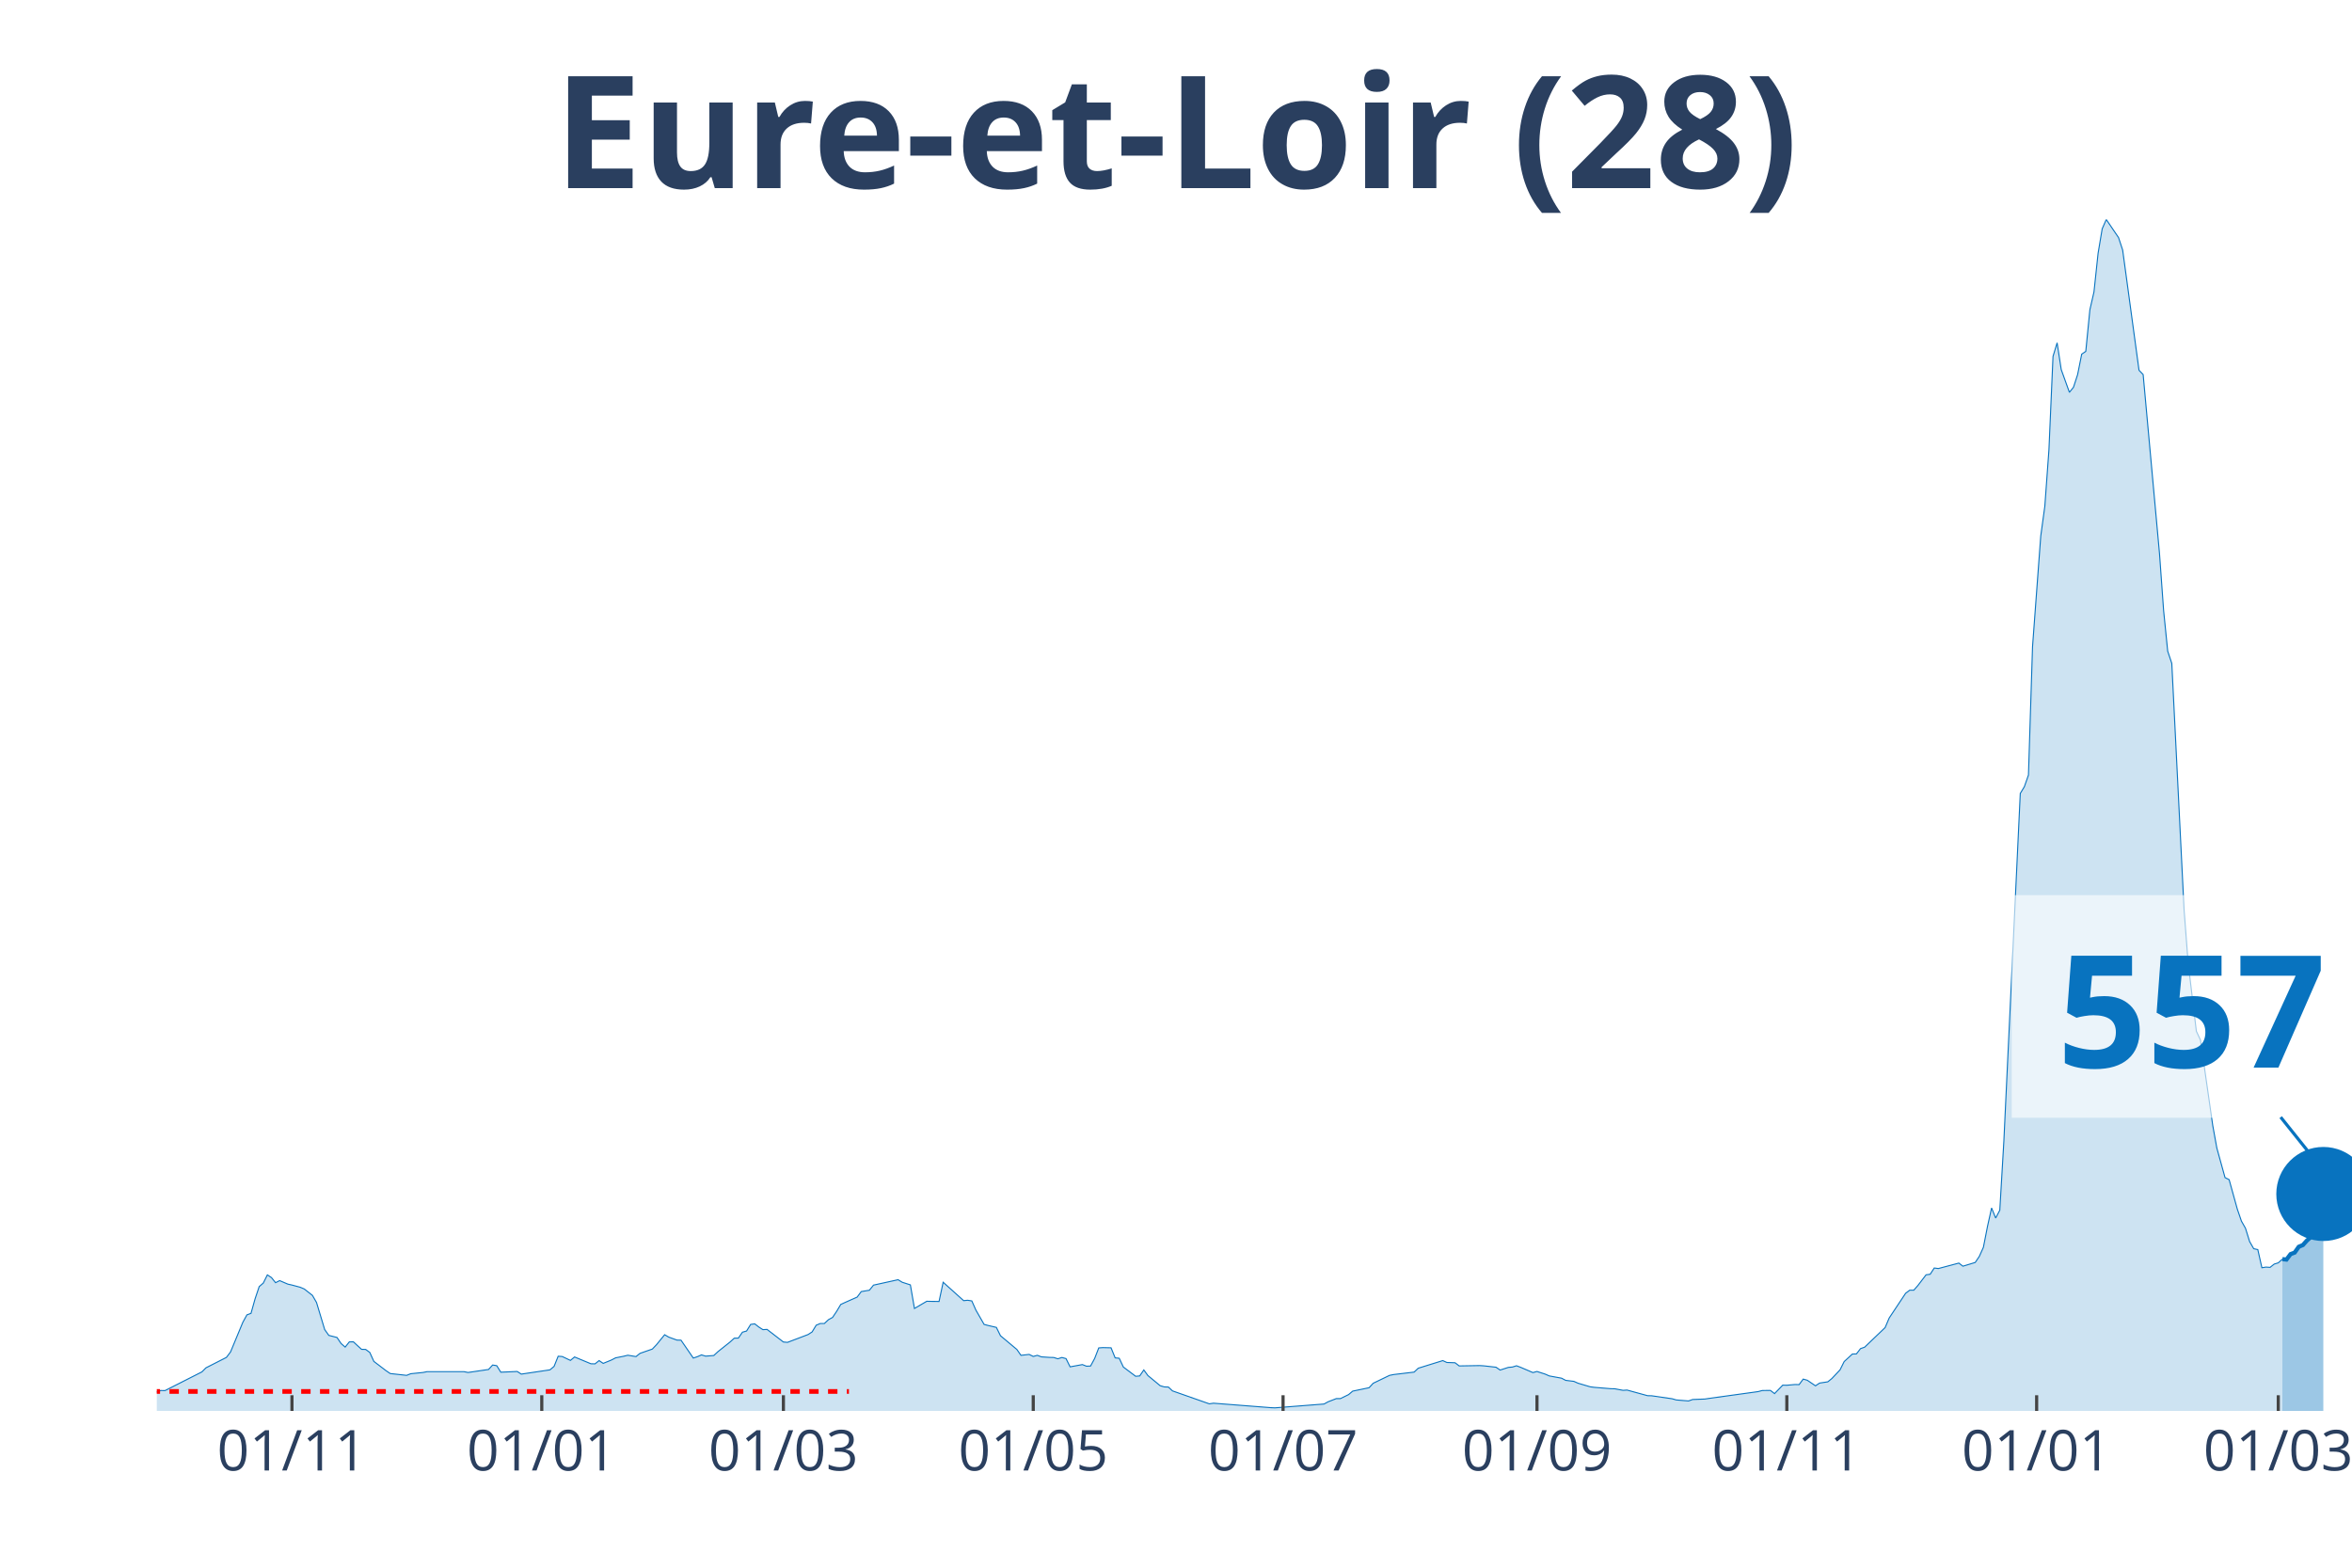
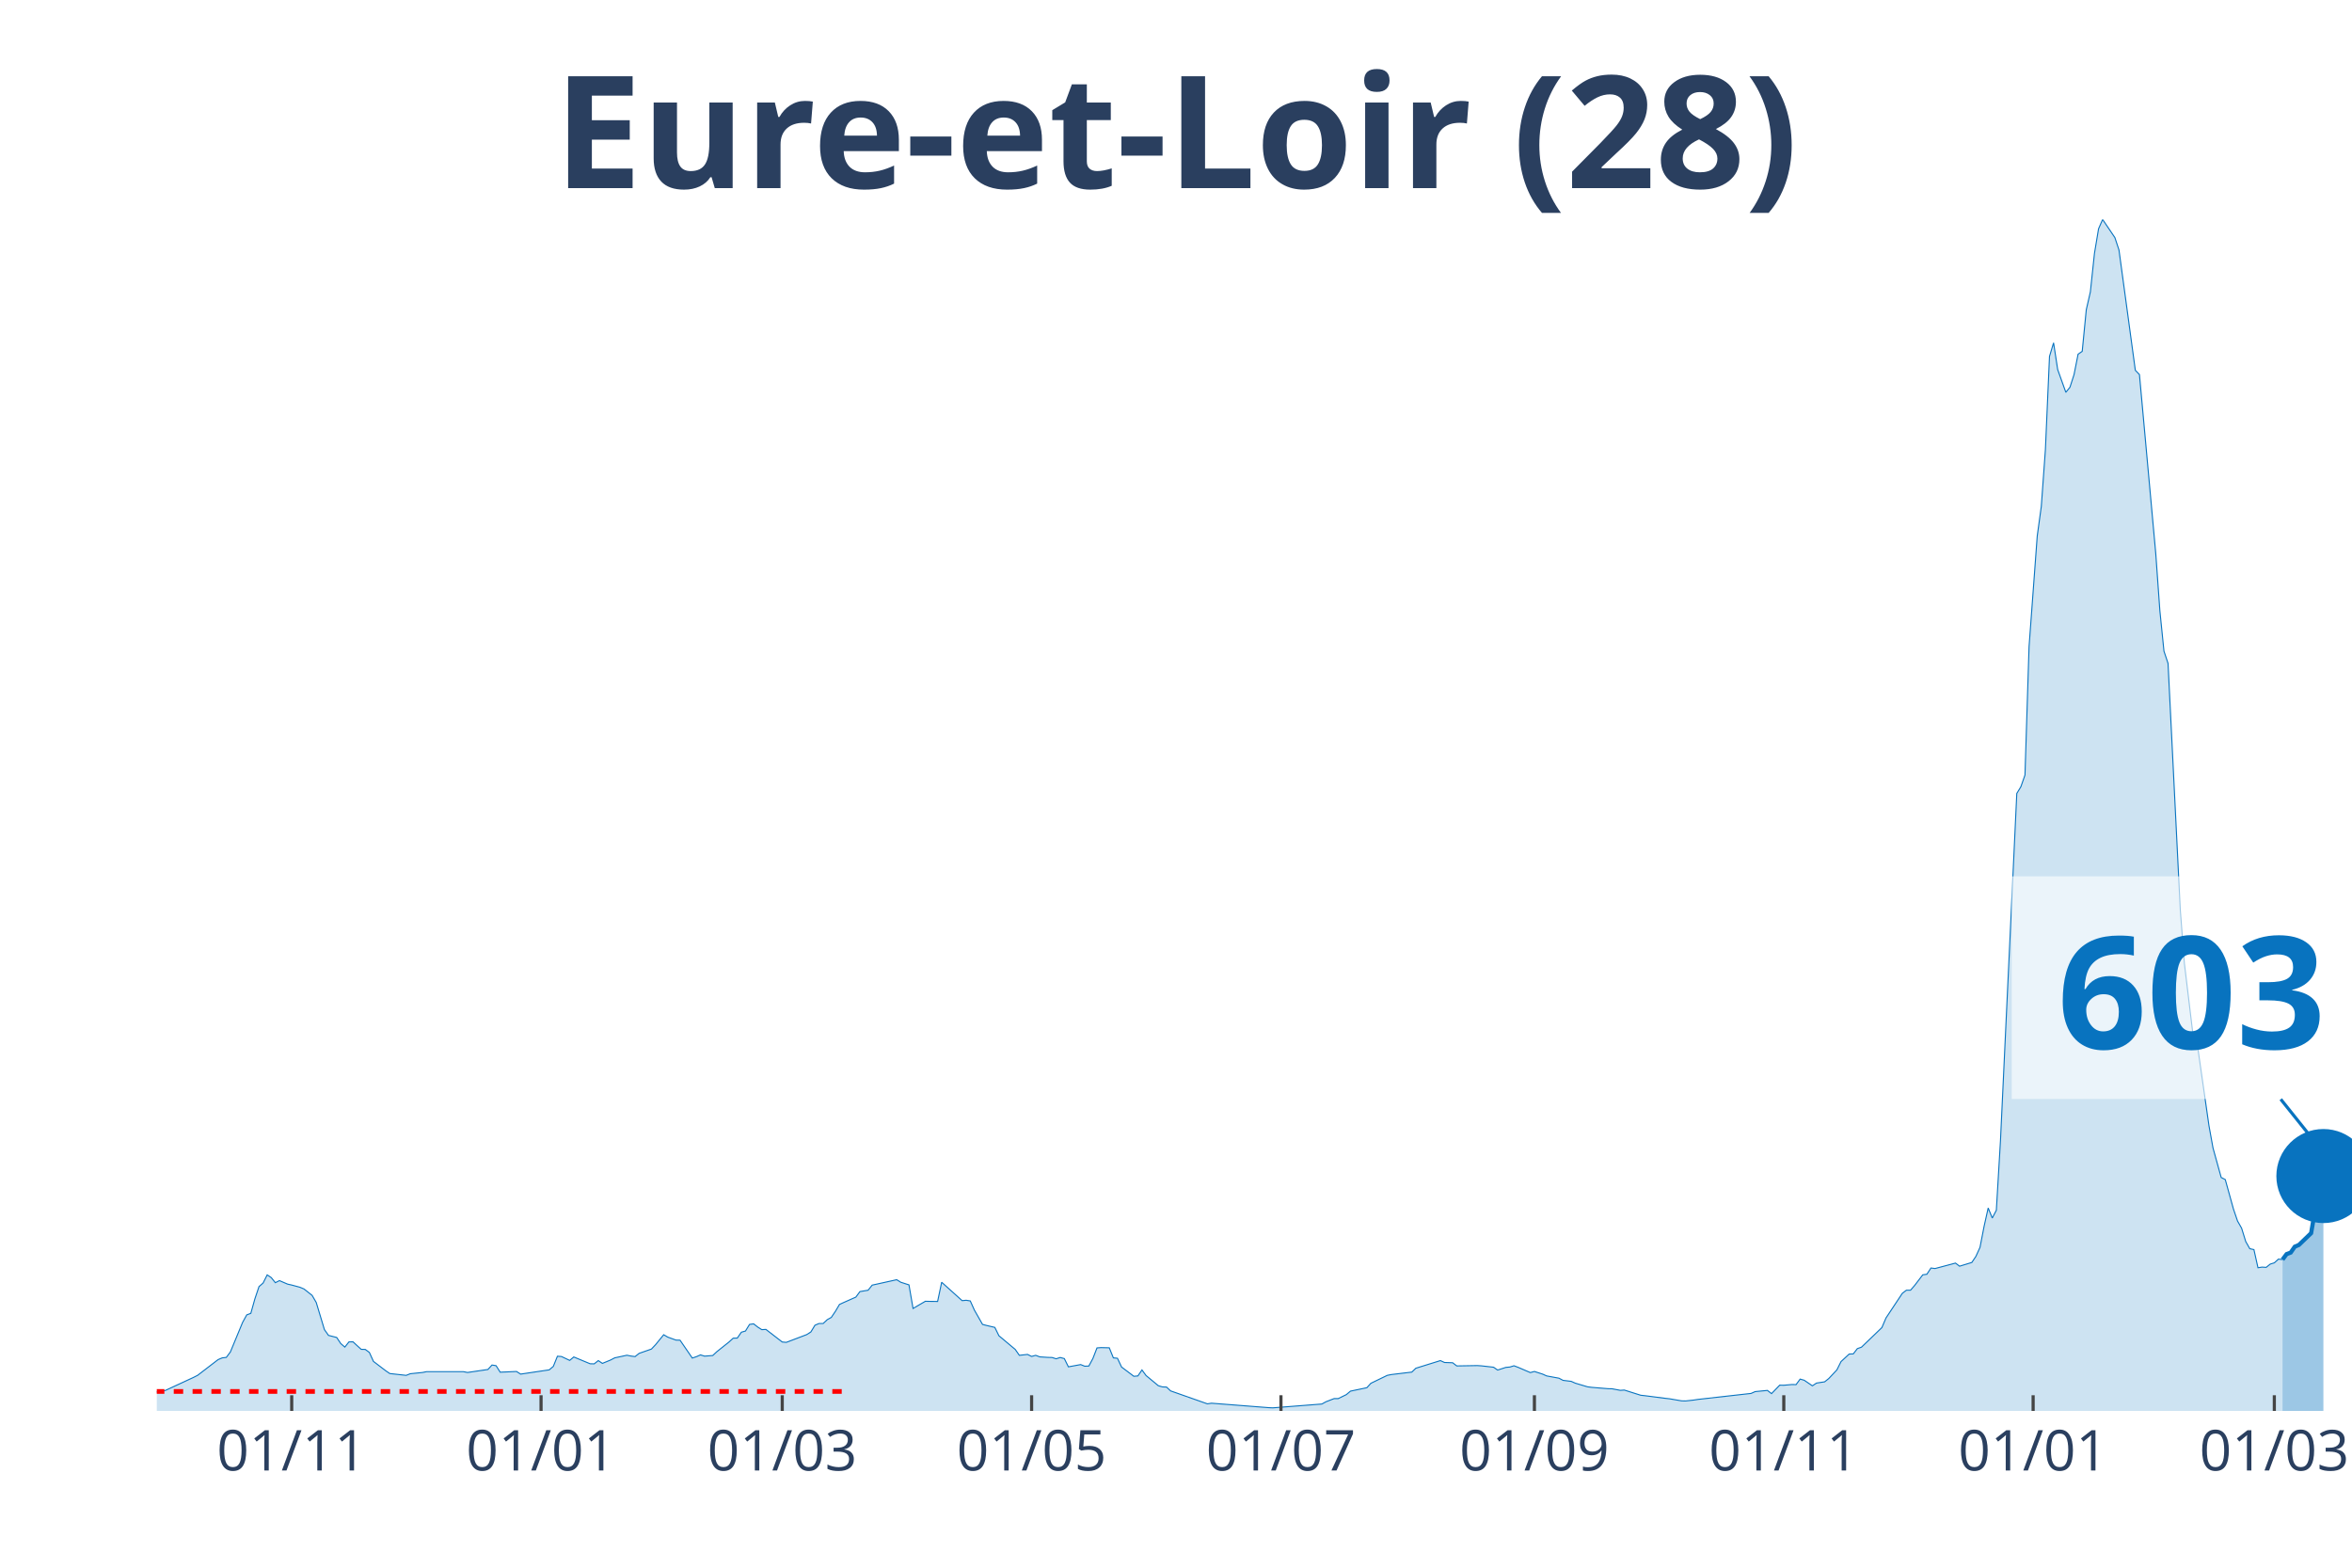
<svg xmlns="http://www.w3.org/2000/svg" class="main-svg" width="1125" height="750" style="" viewBox="0 0 750 500">
  <rect x="0" y="0" width="750" height="500" style="fill: rgb(0, 0, 0); fill-opacity: 0;" />
-   <defs id="defs-2a4ac5">
+   <defs id="defs-73417b">
    <g class="clips">
-       <clipPath id="clip2a4ac5xyplot" class="plotclip">
+       <clipPath id="clip73417bxyplot" class="plotclip">
        <rect width="700" height="380" />
      </clipPath>
-       <clipPath class="axesclip" id="clip2a4ac5x">
+       <clipPath class="axesclip" id="clip73417bx">
        <rect x="50" y="0" width="700" height="500" />
      </clipPath>
-       <clipPath class="axesclip" id="clip2a4ac5y">
+       <clipPath class="axesclip" id="clip73417by">
        <rect x="0" y="70" width="750" height="380" />
      </clipPath>
-       <clipPath class="axesclip" id="clip2a4ac5xy">
+       <clipPath class="axesclip" id="clip73417bxy">
        <rect x="50" y="70" width="700" height="380" />
      </clipPath>
    </g>
    <g class="gradients" />
  </defs>
  <g class="bglayer">
    <rect class="bg" x="50" y="70" width="700" height="380" style="fill: rgb(0, 0, 0); fill-opacity: 0; stroke-width: 0;" />
  </g>
  <g class="layer-below">
    <g class="imagelayer" />
    <g class="shapelayer" />
  </g>
  <g class="cartesianlayer">
    <g class="subplot xy">
      <g class="layer-subplot">
        <g class="shapelayer" />
        <g class="imagelayer" />
      </g>
      <g class="gridlayer">
        <g class="x">
-           <path class="xgrid crisp" transform="translate(93.1,0)" d="M0,70v380" style="stroke: rgb(255, 255, 255); stroke-opacity: 1; stroke-width: 1px;" />
-           <path class="xgrid crisp" transform="translate(172.76,0)" d="M0,70v380" style="stroke: rgb(255, 255, 255); stroke-opacity: 1; stroke-width: 1px;" />
-           <path class="xgrid crisp" transform="translate(249.81,0)" d="M0,70v380" style="stroke: rgb(255, 255, 255); stroke-opacity: 1; stroke-width: 1px;" />
-           <path class="xgrid crisp" transform="translate(329.48,0)" d="M0,70v380" style="stroke: rgb(255, 255, 255); stroke-opacity: 1; stroke-width: 1px;" />
-           <path class="xgrid crisp" transform="translate(409.14,0)" d="M0,70v380" style="stroke: rgb(255, 255, 255); stroke-opacity: 1; stroke-width: 1px;" />
-           <path class="xgrid crisp" transform="translate(490.11,0)" d="M0,70v380" style="stroke: rgb(255, 255, 255); stroke-opacity: 1; stroke-width: 1px;" />
-           <path class="xgrid crisp" transform="translate(569.78,0)" d="M0,70v380" style="stroke: rgb(255, 255, 255); stroke-opacity: 1; stroke-width: 1px;" />
-           <path class="xgrid crisp" transform="translate(649.44,0)" d="M0,70v380" style="stroke: rgb(255, 255, 255); stroke-opacity: 1; stroke-width: 1px;" />
-           <path class="xgrid crisp" transform="translate(726.49,0)" d="M0,70v380" style="stroke: rgb(255, 255, 255); stroke-opacity: 1; stroke-width: 1px;" />
+           <path class="xgrid crisp" transform="translate(93.02,0)" d="M0,70v380" style="stroke: rgb(255, 255, 255); stroke-opacity: 1; stroke-width: 1px;" />
+           <path class="xgrid crisp" transform="translate(172.53,0)" d="M0,70v380" style="stroke: rgb(255, 255, 255); stroke-opacity: 1; stroke-width: 1px;" />
+           <path class="xgrid crisp" transform="translate(249.44,0)" d="M0,70v380" style="stroke: rgb(255, 255, 255); stroke-opacity: 1; stroke-width: 1px;" />
+           <path class="xgrid crisp" transform="translate(328.96,0)" d="M0,70v380" style="stroke: rgb(255, 255, 255); stroke-opacity: 1; stroke-width: 1px;" />
+           <path class="xgrid crisp" transform="translate(408.47,0)" d="M0,70v380" style="stroke: rgb(255, 255, 255); stroke-opacity: 1; stroke-width: 1px;" />
+           <path class="xgrid crisp" transform="translate(489.29,0)" d="M0,70v380" style="stroke: rgb(255, 255, 255); stroke-opacity: 1; stroke-width: 1px;" />
+           <path class="xgrid crisp" transform="translate(568.81,0)" d="M0,70v380" style="stroke: rgb(255, 255, 255); stroke-opacity: 1; stroke-width: 1px;" />
+           <path class="xgrid crisp" transform="translate(648.32,0)" d="M0,70v380" style="stroke: rgb(255, 255, 255); stroke-opacity: 1; stroke-width: 1px;" />
+           <path class="xgrid crisp" transform="translate(725.23,0)" d="M0,70v380" style="stroke: rgb(255, 255, 255); stroke-opacity: 1; stroke-width: 1px;" />
        </g>
        <g class="y" />
      </g>
      <g class="zerolinelayer" />
      <path class="xlines-below" />
      <path class="ylines-below" />
      <g class="overlines-below" />
      <g class="xaxislayer-below" />
      <g class="yaxislayer-below" />
      <g class="overaxes-below" />
-       <g class="plot" transform="translate(50, 70)" clip-path="url('#clip2a4ac5xyplot')">
+       <g class="plot" transform="translate(50, 70)" clip-path="url('#clip73417bxyplot')">
        <g class="scatterlayer mlayer">
-           <g class="trace scatter trace362836" style="stroke-miterlimit: 2;">
+           <g class="trace scatter tracea29f9c" style="stroke-miterlimit: 2;">
            <g class="fills">
              <g>
-                 <path class="js-fill" d="M677.8,380L-177.61,380L-177.61,379.1L-137.13,379.74L-135.82,379.8L-87.5,379.28L-86.19,379.16L-77.05,379.05L-75.75,378.81L-69.22,378.5L-67.91,378.55L-49.63,377.14L-48.32,376.99L-41.79,376.73L-40.49,376.47L-32.65,374.68L-31.34,373.35L-23.51,373.41L-22.2,374.5L-19.59,373.81L-18.28,373.84L-9.14,373.43L-7.84,373.64L-2.61,373.9L-1.31,374.39L1.31,373.49L2.61,373.52L14.37,367.56L15.67,366.26L22.2,362.93L23.51,361.2L27.43,351.74L28.73,349.37L30.04,348.88L31.34,344.25L32.65,340.35L33.96,339.22L35.26,336.61L36.57,337.48L37.87,339.1L39.18,338.44L41.79,339.56L43.1,339.85L45.71,340.55L47.01,341.1L49.63,343.15L50.93,345.41L53.54,354.06L54.85,355.91L57.46,356.57L58.77,358.51L60.07,359.64L61.38,357.99L62.69,357.96L63.99,359.17L65.3,360.36L66.6,360.39L67.91,361.34L69.22,364.21L73.13,367.19L74.44,368.08L79.66,368.66L80.97,368.14L84.89,367.74L86.19,367.48L97.95,367.48L99.25,367.74L105.78,366.78L107.09,365.36L108.4,365.57L109.7,367.65L114.93,367.42L116.23,368.26L125.37,366.9L126.68,365.8L127.99,362.56L129.29,362.65L131.9,363.89L133.21,362.79L138.43,364.96L139.74,364.99L141.04,363.95L142.35,364.84L144.96,363.77L146.27,363.08L148.88,362.56L150.19,362.24L152.8,362.67L154.1,361.63L158.02,360.27L159.33,358.89L161.94,355.7L163.25,356.46L165.86,357.41L167.16,357.44L171.08,363.14L172.39,362.7L173.69,362.13L175,362.53L177.61,362.33L178.92,361.11L182.84,357.99L184.14,356.8L185.45,356.77L186.75,354.89L188.06,354.52L189.37,352.41L190.67,352.23L191.98,353.25L193.28,354.08L194.59,354L199.81,358.02L201.12,358.13L207.65,355.65L208.96,354.81L210.26,352.67L211.57,352.12L212.87,352.12L214.18,350.9L215.49,350.18L216.79,348.24L218.1,346.04L219.4,345.44L223.32,343.7L224.63,341.94L227.24,341.5L228.54,339.88L236.38,338.15L237.69,338.96L240.3,339.8L241.6,347.32L245.52,345.03L246.83,345.06L249.44,345.09L250.75,338.96L257.28,344.83L258.58,344.71L259.89,344.92L261.19,347.84L263.81,352.41L265.11,352.75L267.72,353.36L269.03,356.02L274.25,360.39L275.56,362.27L278.17,361.98L279.48,362.62L280.78,362.27L282.09,362.76L284.7,362.93L286.01,362.96L287.31,363.37L288.62,362.96L289.93,363.31L291.23,365.94L295.15,365.22L296.46,365.74L297.76,365.68L299.07,363.25L300.37,359.9L301.68,359.81L304.29,359.87L305.6,363.08L306.9,363.2L308.21,366L312.13,368.95L313.43,368.84L314.74,366.93L316.04,368.72L319.96,371.96L321.27,372.34L322.57,372.39L323.88,373.61L335.63,377.74L336.94,377.54L355.22,378.96L356.53,379.02L372.2,377.8L373.51,377.08L376.12,376.07L377.43,376.07L380.04,374.79L381.34,373.69L386.57,372.6L387.87,371.18L393.1,368.66L394.4,368.4L400.93,367.62L402.24,366.38L410.07,363.95L411.38,364.55L413.99,364.64L415.3,365.65L421.83,365.54L423.13,365.62L427.05,366.06L428.36,366.96L430.97,366.12L432.28,366L433.58,365.6L434.89,366.09L438.81,367.77L440.11,367.42L442.72,368.26L444.03,368.84L447.95,369.56L449.25,370.25L451.87,370.57L453.17,371.15L457.09,372.31L458.4,372.48L463.62,372.91L464.93,372.94L467.54,373.43L468.84,373.35L475.37,375.14L476.68,375.17L483.21,376.12L484.51,376.5L488.43,376.82L489.74,376.36L493.66,376.21L494.96,376.01L510.63,373.84L511.94,373.49L514.55,373.46L515.86,374.48L518.47,371.79L519.78,371.81L522.39,371.58L523.69,371.61L525,369.85L526.31,370.22L528.92,371.99L530.22,371.12L532.84,370.72L534.14,369.67L536.75,366.9L538.06,364.27L540.67,361.86L541.98,361.81L543.28,360.13L544.59,359.67L551.12,353.42L552.43,350.35L557.65,342.49L558.96,341.5L560.26,341.5L561.57,340L564.18,336.59L565.49,336.41L566.79,334.42L568.1,334.59L574.63,332.85L575.93,333.84L579.85,332.65L581.16,330.71L582.46,327.82L583.77,321.14L585.07,315.27L586.38,318.48L587.69,315.99L588.99,293.92L594.22,183.06L595.52,180.92L596.83,177.19L598.13,136.26L600.75,100.97L602.05,91.46L603.36,73.44L604.66,43.67L605.97,39.34L607.28,47.87L609.89,55.13L611.19,53.51L612.5,49.49L613.81,42.95L615.11,42.06L616.42,28.78L617.72,23.11L619.03,10.79L620.34,2.98L621.64,0L625.56,5.78L626.87,9.75L632.09,48.1L633.4,49.46L638.62,106.61L639.93,124.75L641.23,137.68L642.54,141.58L646.46,220.23L647.76,237.23L650.37,258.9L651.68,261.7L655.6,288.98L656.9,296.15L659.51,305.58L660.82,306.24L663.43,315.64L664.74,319.46L666.04,321.75L667.35,325.97L668.66,328.26L669.96,328.54L671.27,334.33L672.57,334.13L673.88,334.21L675.19,333.17L676.49,332.77L677.8,331.58" style="fill: rgb(8, 115, 191); fill-opacity: 0.2; stroke-width: 0;" />
+                 <path class="js-fill" d="M677.84,380L-177.28,380L-177.28,379.1L-136.87,379.74L-135.57,379.8L-87.34,379.28L-86.03,379.16L-76.91,379.05L-75.61,378.81L-69.09,378.5L-67.78,378.55L-50.84,377.19L-49.53,377.14L-32.59,374.68L-31.28,373.35L-23.46,373.41L-22.16,374.5L-19.55,373.81L-18.25,373.84L-9.12,373.43L-7.82,373.64L-2.61,373.9L-1.3,374.39L1.3,373.49L2.61,373.52L11.73,369.3L13.04,368.63L19.55,363.63L20.86,363.08L22.16,362.93L23.46,361.2L27.37,351.74L28.68,349.37L29.98,348.88L31.28,344.25L32.59,340.35L33.89,339.22L35.2,336.61L36.5,337.48L37.8,339.1L39.11,338.44L41.71,339.56L43.02,339.85L45.62,340.55L46.93,341.1L49.53,343.15L50.84,345.41L53.45,354.06L54.75,355.91L57.36,356.57L58.66,358.51L59.96,359.64L61.27,357.99L62.57,357.96L63.87,359.17L65.18,360.36L66.48,360.39L67.78,361.34L69.09,364.21L73,367.19L74.3,368.08L79.52,368.66L80.82,368.14L84.73,367.74L86.03,367.48L97.77,367.48L99.07,367.74L105.59,366.78L106.89,365.36L108.19,365.57L109.5,367.65L114.71,367.42L116.01,368.26L125.14,366.9L126.44,365.8L127.75,362.56L129.05,362.65L131.66,363.89L132.96,362.79L138.18,364.96L139.48,364.99L140.78,363.95L142.09,364.84L144.69,363.77L146,363.08L149.91,362.24L151.21,362.5L152.51,362.67L153.82,361.63L157.73,360.27L159.03,358.89L161.64,355.7L162.94,356.46L165.55,357.41L166.85,357.44L170.76,363.14L172.07,362.7L173.37,362.13L174.67,362.53L177.28,362.33L178.58,361.11L182.5,357.99L183.8,356.8L185.1,356.77L186.41,354.89L187.71,354.52L189.01,352.41L190.32,352.23L191.62,353.25L192.92,354.08L194.23,354L199.44,358.02L200.74,358.13L207.26,355.65L208.57,354.81L209.87,352.67L211.17,352.12L212.48,352.12L213.78,350.9L215.08,350.18L216.39,348.24L217.69,346.04L218.99,345.44L222.91,343.7L224.21,341.94L226.82,341.5L228.12,339.88L235.94,338.15L237.24,338.96L239.85,339.8L241.15,347.32L245.07,345.03L246.37,345.06L248.98,345.09L250.28,338.96L256.8,344.83L258.1,344.71L259.4,344.92L260.71,347.84L263.31,352.41L264.62,352.75L267.23,353.36L268.53,356.02L273.74,360.39L275.05,362.27L277.65,361.98L278.96,362.62L280.26,362.27L281.56,362.76L284.17,362.93L285.47,362.96L286.78,363.37L288.08,362.96L289.39,363.31L290.69,365.94L294.6,365.22L295.9,365.74L297.21,365.68L298.51,363.25L299.81,359.9L301.12,359.81L303.72,359.87L305.03,363.08L306.33,363.2L307.64,366L311.55,368.95L312.85,368.84L314.15,366.93L315.46,368.72L319.37,371.96L320.67,372.34L321.97,372.39L323.28,373.61L335.01,377.74L336.31,377.54L354.56,378.96L355.87,379.02L371.51,377.8L372.81,377.08L375.42,376.07L376.72,376.07L379.33,374.79L380.63,373.69L385.85,372.6L387.15,371.18L392.36,368.66L393.67,368.4L400.19,367.62L401.49,366.38L409.31,363.95L410.61,364.55L413.22,364.64L414.53,365.65L421.04,365.54L422.35,365.62L426.26,366.06L427.56,366.96L430.17,366.12L431.47,366L432.77,365.6L434.08,366.09L437.99,367.77L439.29,367.42L441.9,368.26L443.2,368.84L447.11,369.56L448.42,370.25L451.02,370.57L452.33,371.15L456.24,372.31L457.54,372.48L462.76,372.91L464.06,372.94L466.67,373.43L467.97,373.35L473.18,375L474.49,375.14L481.01,375.98L482.31,376.12L486.22,376.79L487.52,376.82L490.13,376.53L491.43,376.33L508.38,374.42L509.68,373.84L513.59,373.46L514.9,374.48L517.5,371.79L518.81,371.81L521.42,371.58L522.72,371.61L524.02,369.85L525.33,370.22L527.93,371.99L529.24,371.12L531.84,370.72L533.15,369.67L535.75,366.9L537.06,364.27L539.66,361.86L540.97,361.81L542.27,360.13L543.58,359.67L550.09,353.42L551.4,350.35L556.61,342.49L557.91,341.5L559.22,341.5L560.52,340L563.13,336.59L564.43,336.41L565.74,334.42L567.04,334.59L573.56,332.85L574.86,333.84L578.77,332.65L580.07,330.71L581.38,327.82L582.68,321.14L583.99,315.27L585.29,318.48L586.59,315.99L587.9,293.92L593.11,183.06L594.41,180.92L595.72,177.19L597.02,136.26L599.63,100.97L600.93,91.46L602.23,73.44L603.54,43.67L604.84,39.34L606.15,47.87L608.75,55.13L610.06,53.51L611.36,49.49L612.66,42.95L613.97,42.06L615.27,28.78L616.57,23.11L617.88,10.79L619.18,2.98L620.48,0L624.39,5.78L625.7,9.75L630.91,48.1L632.22,49.46L637.43,106.61L638.73,124.75L640.04,137.68L641.34,141.58L645.25,220.23L646.55,237.23L649.16,258.9L650.47,261.7L654.38,288.98L655.68,296.15L658.29,305.55L659.59,306.22L662.2,315.62L663.5,319.43L664.8,321.72L666.11,325.97L667.41,328.26L668.72,328.54L670.02,334.33L671.32,334.13L672.63,334.21L673.93,333.17L675.23,332.77L676.54,331.58L677.84,331.73" style="fill: rgb(8, 115, 191); fill-opacity: 0.2; stroke-width: 0;" />
              </g>
            </g>
            <g class="errorbars" />
            <g class="lines">
-               <path class="js-line" d="M-177.61,379.1L-137.13,379.74L-135.82,379.8L-87.5,379.28L-86.19,379.16L-77.05,379.05L-75.75,378.81L-69.22,378.5L-67.91,378.55L-49.63,377.14L-48.32,376.99L-41.79,376.73L-40.49,376.47L-32.65,374.68L-31.34,373.35L-23.51,373.41L-22.2,374.5L-19.59,373.81L-18.28,373.84L-9.14,373.43L-7.84,373.64L-2.61,373.9L-1.31,374.39L1.31,373.49L2.61,373.52L14.37,367.56L15.67,366.26L22.2,362.93L23.51,361.2L27.43,351.74L28.73,349.37L30.04,348.88L31.34,344.25L32.65,340.35L33.96,339.22L35.26,336.61L36.57,337.48L37.87,339.1L39.18,338.44L41.79,339.56L43.1,339.85L45.71,340.55L47.01,341.1L49.63,343.15L50.93,345.41L53.54,354.06L54.85,355.91L57.46,356.57L58.77,358.51L60.07,359.64L61.38,357.99L62.69,357.96L63.99,359.17L65.3,360.36L66.6,360.39L67.91,361.34L69.22,364.21L73.13,367.19L74.44,368.08L79.66,368.66L80.97,368.14L84.89,367.74L86.19,367.48L97.95,367.48L99.25,367.74L105.78,366.78L107.09,365.36L108.4,365.57L109.7,367.65L114.93,367.42L116.23,368.26L125.37,366.9L126.68,365.8L127.99,362.56L129.29,362.65L131.9,363.89L133.21,362.79L138.43,364.96L139.74,364.99L141.04,363.95L142.35,364.84L144.96,363.77L146.27,363.08L148.88,362.56L150.19,362.24L152.8,362.67L154.1,361.63L158.02,360.27L159.33,358.89L161.94,355.7L163.25,356.46L165.86,357.41L167.16,357.44L171.08,363.14L172.39,362.7L173.69,362.13L175,362.53L177.61,362.33L178.92,361.11L182.84,357.99L184.14,356.8L185.45,356.77L186.75,354.89L188.06,354.52L189.37,352.41L190.67,352.23L191.98,353.25L193.28,354.08L194.59,354L199.81,358.02L201.12,358.13L207.65,355.65L208.96,354.81L210.26,352.67L211.57,352.12L212.87,352.12L214.18,350.9L215.49,350.18L216.79,348.24L218.1,346.04L219.4,345.44L223.32,343.7L224.63,341.94L227.24,341.5L228.54,339.88L236.38,338.15L237.69,338.96L240.3,339.8L241.6,347.32L245.52,345.03L246.83,345.06L249.44,345.09L250.75,338.96L257.28,344.83L258.58,344.71L259.89,344.92L261.19,347.84L263.81,352.41L265.11,352.75L267.72,353.36L269.03,356.02L274.25,360.39L275.56,362.27L278.17,361.98L279.48,362.62L280.78,362.27L282.09,362.76L284.7,362.93L286.01,362.96L287.31,363.37L288.62,362.96L289.93,363.31L291.23,365.94L295.15,365.22L296.46,365.74L297.76,365.68L299.07,363.25L300.37,359.9L301.68,359.81L304.29,359.87L305.6,363.08L306.9,363.2L308.21,366L312.13,368.95L313.43,368.84L314.74,366.93L316.04,368.72L319.96,371.96L321.27,372.34L322.57,372.39L323.88,373.61L335.63,377.74L336.94,377.54L355.22,378.96L356.53,379.02L372.2,377.8L373.51,377.08L376.12,376.07L377.43,376.07L380.04,374.79L381.34,373.69L386.57,372.6L387.87,371.18L393.1,368.66L394.4,368.4L400.93,367.62L402.24,366.38L410.07,363.95L411.38,364.55L413.99,364.64L415.3,365.65L421.83,365.54L423.13,365.62L427.05,366.06L428.36,366.96L430.97,366.12L432.28,366L433.58,365.6L434.89,366.09L438.81,367.77L440.11,367.42L442.72,368.26L444.03,368.84L447.95,369.56L449.25,370.25L451.87,370.57L453.17,371.15L457.09,372.31L458.4,372.48L463.62,372.91L464.93,372.94L467.54,373.43L468.84,373.35L475.37,375.14L476.68,375.17L483.21,376.12L484.51,376.5L488.43,376.82L489.74,376.36L493.66,376.21L494.96,376.01L510.63,373.84L511.94,373.49L514.55,373.46L515.86,374.48L518.47,371.79L519.78,371.81L522.39,371.58L523.69,371.61L525,369.85L526.31,370.22L528.92,371.99L530.22,371.12L532.84,370.72L534.14,369.67L536.75,366.9L538.06,364.27L540.67,361.86L541.98,361.81L543.28,360.13L544.59,359.67L551.12,353.42L552.43,350.35L557.65,342.49L558.96,341.5L560.26,341.5L561.57,340L564.18,336.59L565.49,336.41L566.79,334.42L568.1,334.59L574.63,332.85L575.93,333.84L579.85,332.65L581.16,330.71L582.46,327.82L583.77,321.14L585.07,315.27L586.38,318.48L587.69,315.99L588.99,293.92L594.22,183.06L595.52,180.92L596.83,177.19L598.13,136.26L600.75,100.97L602.05,91.46L603.36,73.44L604.66,43.67L605.97,39.34L607.28,47.87L609.89,55.13L611.19,53.51L612.5,49.49L613.81,42.95L615.11,42.06L616.42,28.78L617.72,23.11L619.03,10.79L620.34,2.98L621.64,0L625.56,5.78L626.87,9.75L632.09,48.1L633.4,49.46L638.62,106.61L639.93,124.75L641.23,137.68L642.54,141.58L646.46,220.23L647.76,237.23L650.37,258.9L651.68,261.7L655.6,288.98L656.9,296.15L659.51,305.58L660.82,306.24L663.43,315.64L664.74,319.46L666.04,321.75L667.35,325.97L668.66,328.26L669.96,328.54L671.27,334.33L672.57,334.13L673.88,334.21L675.19,333.17L676.49,332.77L677.8,331.58" style="vector-effect: non-scaling-stroke; fill: none; stroke: rgb(8, 115, 191); stroke-opacity: 1; stroke-width: 0.5px; opacity: 1;" />
+               <path class="js-line" d="M-177.28,379.1L-136.87,379.74L-135.57,379.8L-87.34,379.28L-86.03,379.16L-76.91,379.05L-75.61,378.81L-69.09,378.5L-67.78,378.55L-50.84,377.19L-49.53,377.14L-32.59,374.68L-31.28,373.35L-23.46,373.41L-22.16,374.5L-19.55,373.81L-18.25,373.84L-9.12,373.43L-7.82,373.64L-2.61,373.9L-1.3,374.39L1.3,373.49L2.61,373.52L11.73,369.3L13.04,368.63L19.55,363.63L20.86,363.08L22.16,362.93L23.46,361.2L27.37,351.74L28.68,349.37L29.98,348.88L31.28,344.25L32.59,340.35L33.89,339.22L35.2,336.61L36.5,337.48L37.8,339.1L39.11,338.44L41.71,339.56L43.02,339.85L45.62,340.55L46.93,341.1L49.53,343.15L50.84,345.41L53.45,354.06L54.75,355.91L57.36,356.57L58.66,358.51L59.96,359.64L61.27,357.99L62.57,357.96L63.87,359.17L65.18,360.36L66.48,360.39L67.78,361.34L69.09,364.21L73,367.19L74.3,368.08L79.52,368.66L80.82,368.14L84.73,367.74L86.03,367.48L97.77,367.48L99.07,367.74L105.59,366.78L106.89,365.36L108.19,365.57L109.5,367.65L114.71,367.42L116.01,368.26L125.14,366.9L126.44,365.8L127.75,362.56L129.05,362.65L131.66,363.89L132.96,362.79L138.18,364.96L139.48,364.99L140.78,363.95L142.09,364.84L144.69,363.77L146,363.08L149.91,362.24L151.21,362.5L152.51,362.67L153.82,361.63L157.73,360.27L159.03,358.89L161.64,355.7L162.94,356.46L165.55,357.41L166.85,357.44L170.76,363.14L172.07,362.7L173.37,362.13L174.67,362.53L177.28,362.33L178.58,361.11L182.5,357.99L183.8,356.8L185.1,356.77L186.41,354.89L187.71,354.52L189.01,352.41L190.32,352.23L191.62,353.25L192.92,354.08L194.23,354L199.44,358.02L200.74,358.13L207.26,355.65L208.57,354.81L209.87,352.67L211.17,352.12L212.48,352.12L213.78,350.9L215.08,350.18L216.39,348.24L217.69,346.04L218.99,345.44L222.91,343.7L224.21,341.94L226.82,341.5L228.12,339.88L235.94,338.15L237.24,338.96L239.85,339.8L241.15,347.32L245.07,345.03L246.37,345.06L248.98,345.09L250.28,338.96L256.8,344.83L258.1,344.71L259.4,344.92L260.71,347.84L263.31,352.41L264.62,352.75L267.23,353.36L268.53,356.02L273.74,360.39L275.05,362.27L277.65,361.98L278.96,362.62L280.26,362.27L281.56,362.76L284.17,362.93L285.47,362.96L286.78,363.37L288.08,362.96L289.39,363.31L290.69,365.94L294.6,365.22L295.9,365.74L297.21,365.68L298.51,363.25L299.81,359.9L301.12,359.81L303.72,359.87L305.03,363.08L306.33,363.2L307.64,366L311.55,368.95L312.85,368.84L314.15,366.93L315.46,368.72L319.37,371.96L320.67,372.34L321.97,372.39L323.28,373.61L335.01,377.74L336.31,377.54L354.56,378.96L355.87,379.02L371.51,377.8L372.81,377.08L375.42,376.07L376.72,376.07L379.33,374.79L380.63,373.69L385.85,372.6L387.15,371.18L392.36,368.66L393.67,368.4L400.19,367.62L401.49,366.38L409.31,363.95L410.61,364.55L413.22,364.64L414.53,365.65L421.04,365.54L422.35,365.62L426.26,366.06L427.56,366.96L430.17,366.12L431.47,366L432.77,365.6L434.08,366.09L437.99,367.77L439.29,367.42L441.9,368.26L443.2,368.84L447.11,369.56L448.42,370.25L451.02,370.57L452.33,371.15L456.24,372.31L457.54,372.48L462.76,372.91L464.06,372.94L466.67,373.43L467.97,373.35L473.18,375L474.49,375.14L481.01,375.98L482.31,376.12L486.22,376.79L487.52,376.82L490.13,376.53L491.43,376.33L508.38,374.42L509.68,373.84L513.59,373.46L514.9,374.48L517.5,371.79L518.81,371.81L521.42,371.58L522.72,371.61L524.02,369.85L525.33,370.22L527.93,371.99L529.24,371.12L531.84,370.72L533.15,369.67L535.75,366.9L537.06,364.27L539.66,361.86L540.97,361.81L542.27,360.13L543.58,359.67L550.09,353.42L551.4,350.35L556.61,342.49L557.91,341.5L559.22,341.5L560.52,340L563.13,336.59L564.43,336.41L565.74,334.42L567.04,334.59L573.56,332.85L574.86,333.84L578.77,332.65L580.07,330.71L581.38,327.82L582.68,321.14L583.99,315.27L585.29,318.48L586.59,315.99L587.9,293.92L593.11,183.06L594.41,180.92L595.72,177.19L597.02,136.26L599.63,100.97L600.93,91.46L602.23,73.44L603.54,43.67L604.84,39.34L606.15,47.87L608.75,55.13L610.06,53.51L611.36,49.49L612.66,42.95L613.97,42.06L615.27,28.78L616.57,23.11L617.88,10.79L619.18,2.98L620.48,0L624.39,5.78L625.7,9.75L630.91,48.1L632.22,49.46L637.43,106.61L638.73,124.75L640.04,137.68L641.34,141.58L645.25,220.23L646.55,237.23L649.16,258.9L650.47,261.7L654.38,288.98L655.68,296.15L658.29,305.55L659.59,306.22L662.2,315.62L663.5,319.43L664.8,321.72L666.11,325.97L667.41,328.26L668.72,328.54L670.02,334.33L671.32,334.13L672.63,334.21L673.93,333.17L675.23,332.77L676.54,331.58L677.84,331.73" style="vector-effect: non-scaling-stroke; fill: none; stroke: rgb(8, 115, 191); stroke-opacity: 1; stroke-width: 0.5px; opacity: 1;" />
            </g>
            <g class="points" />
            <g class="text" />
          </g>
-           <g class="trace scatter trace97eeaa" style="stroke-miterlimit: 2;">
+           <g class="trace scatter trace5540fb" style="stroke-miterlimit: 2;">
            <g class="fills">
              <g>
-                 <path class="js-fill" d="M690.86,380L677.8,380L677.8,331.58L679.1,331.73L680.41,329.99L681.72,329.5L683.02,327.65L684.33,327.1L685.63,325.65L688.25,323.37L689.55,315.82L690.86,310.81" style="fill: rgb(8, 115, 191); fill-opacity: 0.4; stroke-width: 0;" />
+                 <path class="js-fill" d="M690.88,380L677.84,380L677.84,331.73L679.14,329.99L680.45,329.5L681.75,327.62L683.05,327.07L686.96,323.31L688.27,315.73L690.88,305.09" style="fill: rgb(8, 115, 191); fill-opacity: 0.4; stroke-width: 0;" />
              </g>
            </g>
            <g class="errorbars" />
            <g class="lines">
-               <path class="js-line" d="M677.8,331.58L679.1,331.73L680.41,329.99L681.72,329.5L683.02,327.65L684.33,327.1L685.63,325.65L688.25,323.37L689.55,315.82L690.86,310.81" style="vector-effect: non-scaling-stroke; fill: none; stroke: rgb(8, 115, 191); stroke-opacity: 1; stroke-width: 2px; opacity: 1;" />
+               <path class="js-line" d="M677.84,331.73L679.14,329.99L680.45,329.5L681.75,327.62L683.05,327.07L686.96,323.31L688.27,315.73L690.88,305.09" style="vector-effect: non-scaling-stroke; fill: none; stroke: rgb(8, 115, 191); stroke-opacity: 1; stroke-width: 2px; opacity: 1;" />
            </g>
            <g class="points" />
            <g class="text" />
          </g>
-           <g class="trace scatter traced98da3" style="stroke-miterlimit: 2; opacity: 1;">
+           <g class="trace scatter trace51b742" style="stroke-miterlimit: 2; opacity: 1;">
            <g class="fills" />
            <g class="errorbars" />
            <g class="lines" />
            <g class="points">
-               <path class="point" transform="translate(690.86,310.81)" d="M15,0A15,15 0 1,1 0,-15A15,15 0 0,1 15,0Z" style="opacity: 1; stroke-width: 0px; fill: rgb(8, 115, 191); fill-opacity: 1;" />
+               <path class="point" transform="translate(690.88,305.09)" d="M15,0A15,15 0 1,1 0,-15A15,15 0 0,1 15,0Z" style="opacity: 1; stroke-width: 0px; fill: rgb(8, 115, 191); fill-opacity: 1;" />
            </g>
            <g class="text" />
          </g>
        </g>
      </g>
      <g class="overplot" />
      <path class="xlines-above crisp" style="fill: none; stroke-width: 1px; stroke: rgb(0, 0, 0); stroke-opacity: 0;" d="" />
      <path class="ylines-above crisp" style="fill: none;" d="M0,0" />
      <g class="overlines-above" />
      <g class="xaxislayer-above">
-         <path class="xtick ticks crisp" d="M0,450v-5" transform="translate(93.1,0)" style="stroke: rgb(68, 68, 68); stroke-opacity: 1; stroke-width: 1px;" />
-         <path class="xtick ticks crisp" d="M0,450v-5" transform="translate(172.76,0)" style="stroke: rgb(68, 68, 68); stroke-opacity: 1; stroke-width: 1px;" />
-         <path class="xtick ticks crisp" d="M0,450v-5" transform="translate(249.81,0)" style="stroke: rgb(68, 68, 68); stroke-opacity: 1; stroke-width: 1px;" />
-         <path class="xtick ticks crisp" d="M0,450v-5" transform="translate(329.48,0)" style="stroke: rgb(68, 68, 68); stroke-opacity: 1; stroke-width: 1px;" />
-         <path class="xtick ticks crisp" d="M0,450v-5" transform="translate(409.14,0)" style="stroke: rgb(68, 68, 68); stroke-opacity: 1; stroke-width: 1px;" />
-         <path class="xtick ticks crisp" d="M0,450v-5" transform="translate(490.11,0)" style="stroke: rgb(68, 68, 68); stroke-opacity: 1; stroke-width: 1px;" />
-         <path class="xtick ticks crisp" d="M0,450v-5" transform="translate(569.78,0)" style="stroke: rgb(68, 68, 68); stroke-opacity: 1; stroke-width: 1px;" />
-         <path class="xtick ticks crisp" d="M0,450v-5" transform="translate(649.44,0)" style="stroke: rgb(68, 68, 68); stroke-opacity: 1; stroke-width: 1px;" />
-         <path class="xtick ticks crisp" d="M0,450v-5" transform="translate(726.49,0)" style="stroke: rgb(68, 68, 68); stroke-opacity: 1; stroke-width: 1px;" />
+         <path class="xtick ticks crisp" d="M0,450v-5" transform="translate(93.02,0)" style="stroke: rgb(68, 68, 68); stroke-opacity: 1; stroke-width: 1px;" />
+         <path class="xtick ticks crisp" d="M0,450v-5" transform="translate(172.53,0)" style="stroke: rgb(68, 68, 68); stroke-opacity: 1; stroke-width: 1px;" />
+         <path class="xtick ticks crisp" d="M0,450v-5" transform="translate(249.44,0)" style="stroke: rgb(68, 68, 68); stroke-opacity: 1; stroke-width: 1px;" />
+         <path class="xtick ticks crisp" d="M0,450v-5" transform="translate(328.96,0)" style="stroke: rgb(68, 68, 68); stroke-opacity: 1; stroke-width: 1px;" />
+         <path class="xtick ticks crisp" d="M0,450v-5" transform="translate(408.47,0)" style="stroke: rgb(68, 68, 68); stroke-opacity: 1; stroke-width: 1px;" />
+         <path class="xtick ticks crisp" d="M0,450v-5" transform="translate(489.29,0)" style="stroke: rgb(68, 68, 68); stroke-opacity: 1; stroke-width: 1px;" />
+         <path class="xtick ticks crisp" d="M0,450v-5" transform="translate(568.81,0)" style="stroke: rgb(68, 68, 68); stroke-opacity: 1; stroke-width: 1px;" />
+         <path class="xtick ticks crisp" d="M0,450v-5" transform="translate(648.32,0)" style="stroke: rgb(68, 68, 68); stroke-opacity: 1; stroke-width: 1px;" />
+         <path class="xtick ticks crisp" d="M0,450v-5" transform="translate(725.23,0)" style="stroke: rgb(68, 68, 68); stroke-opacity: 1; stroke-width: 1px;" />
        <g class="xtick">
-           <text text-anchor="middle" x="0" y="469" transform="translate(93.1,0)" style="font-family: 'Open Sans', verdana, arial, sans-serif; font-size: 18px; fill: rgb(42, 63, 95); fill-opacity: 1; white-space: pre;">01/11</text>
+           <text text-anchor="middle" x="0" y="469" transform="translate(93.02,0)" style="font-family: 'Open Sans', verdana, arial, sans-serif; font-size: 18px; fill: rgb(42, 63, 95); fill-opacity: 1; white-space: pre;">01/11</text>
        </g>
        <g class="xtick">
-           <text text-anchor="middle" x="0" y="469" transform="translate(172.76,0)" style="font-family: 'Open Sans', verdana, arial, sans-serif; font-size: 18px; fill: rgb(42, 63, 95); fill-opacity: 1; white-space: pre;">01/01</text>
+           <text text-anchor="middle" x="0" y="469" transform="translate(172.53,0)" style="font-family: 'Open Sans', verdana, arial, sans-serif; font-size: 18px; fill: rgb(42, 63, 95); fill-opacity: 1; white-space: pre;">01/01</text>
        </g>
        <g class="xtick">
-           <text text-anchor="middle" x="0" y="469" transform="translate(249.81,0)" style="font-family: 'Open Sans', verdana, arial, sans-serif; font-size: 18px; fill: rgb(42, 63, 95); fill-opacity: 1; white-space: pre;">01/03</text>
+           <text text-anchor="middle" x="0" y="469" transform="translate(249.44,0)" style="font-family: 'Open Sans', verdana, arial, sans-serif; font-size: 18px; fill: rgb(42, 63, 95); fill-opacity: 1; white-space: pre;">01/03</text>
        </g>
        <g class="xtick">
-           <text text-anchor="middle" x="0" y="469" transform="translate(329.48,0)" style="font-family: 'Open Sans', verdana, arial, sans-serif; font-size: 18px; fill: rgb(42, 63, 95); fill-opacity: 1; white-space: pre;">01/05</text>
+           <text text-anchor="middle" x="0" y="469" transform="translate(328.96,0)" style="font-family: 'Open Sans', verdana, arial, sans-serif; font-size: 18px; fill: rgb(42, 63, 95); fill-opacity: 1; white-space: pre;">01/05</text>
        </g>
        <g class="xtick">
-           <text text-anchor="middle" x="0" y="469" transform="translate(409.14,0)" style="font-family: 'Open Sans', verdana, arial, sans-serif; font-size: 18px; fill: rgb(42, 63, 95); fill-opacity: 1; white-space: pre;">01/07</text>
+           <text text-anchor="middle" x="0" y="469" transform="translate(408.47,0)" style="font-family: 'Open Sans', verdana, arial, sans-serif; font-size: 18px; fill: rgb(42, 63, 95); fill-opacity: 1; white-space: pre;">01/07</text>
        </g>
        <g class="xtick">
-           <text text-anchor="middle" x="0" y="469" transform="translate(490.11,0)" style="font-family: 'Open Sans', verdana, arial, sans-serif; font-size: 18px; fill: rgb(42, 63, 95); fill-opacity: 1; white-space: pre;">01/09</text>
+           <text text-anchor="middle" x="0" y="469" transform="translate(489.29,0)" style="font-family: 'Open Sans', verdana, arial, sans-serif; font-size: 18px; fill: rgb(42, 63, 95); fill-opacity: 1; white-space: pre;">01/09</text>
        </g>
        <g class="xtick">
-           <text text-anchor="middle" x="0" y="469" transform="translate(569.78,0)" style="font-family: 'Open Sans', verdana, arial, sans-serif; font-size: 18px; fill: rgb(42, 63, 95); fill-opacity: 1; white-space: pre;">01/11</text>
+           <text text-anchor="middle" x="0" y="469" transform="translate(568.81,0)" style="font-family: 'Open Sans', verdana, arial, sans-serif; font-size: 18px; fill: rgb(42, 63, 95); fill-opacity: 1; white-space: pre;">01/11</text>
        </g>
        <g class="xtick">
-           <text text-anchor="middle" x="0" y="469" transform="translate(649.44,0)" style="font-family: 'Open Sans', verdana, arial, sans-serif; font-size: 18px; fill: rgb(42, 63, 95); fill-opacity: 1; white-space: pre;">01/01</text>
+           <text text-anchor="middle" x="0" y="469" transform="translate(648.32,0)" style="font-family: 'Open Sans', verdana, arial, sans-serif; font-size: 18px; fill: rgb(42, 63, 95); fill-opacity: 1; white-space: pre;">01/01</text>
        </g>
        <g class="xtick">
-           <text text-anchor="middle" x="0" y="469" transform="translate(726.49,0)" style="font-family: 'Open Sans', verdana, arial, sans-serif; font-size: 18px; fill: rgb(42, 63, 95); fill-opacity: 1; white-space: pre;">01/03</text>
+           <text text-anchor="middle" x="0" y="469" transform="translate(725.23,0)" style="font-family: 'Open Sans', verdana, arial, sans-serif; font-size: 18px; fill: rgb(42, 63, 95); fill-opacity: 1; white-space: pre;">01/03</text>
        </g>
      </g>
      <g class="yaxislayer-above" />
      <g class="overaxes-above" />
    </g>
  </g>
  <g class="polarlayer" />
  <g class="ternarylayer" />
  <g class="geolayer" />
  <g class="funnelarealayer" />
  <g class="pielayer" />
  <g class="treemaplayer" />
  <g class="sunburstlayer" />
  <g class="glimages" />
-   <defs id="topdefs-2a4ac5">
+   <defs id="topdefs-73417b">
    <g class="clips" />
  </defs>
  <g class="layer-above">
    <g class="imagelayer" />
    <g class="shapelayer">
-       <path data-index="0" fill-rule="evenodd" d="M-683.96,443.79L270.71,443.79" clip-path="url('#clip2a4ac5xy')" style="opacity: 1; stroke: rgb(255, 0, 0); stroke-opacity: 1; fill: rgb(0, 0, 0); fill-opacity: 0; stroke-dasharray: 3px, 3px; stroke-width: 1.5px;" />
+       <path data-index="0" fill-rule="evenodd" d="M-682.59,443.79L270.3,443.79" clip-path="url('#clip73417bxy')" style="opacity: 1; stroke: rgb(255, 0, 0); stroke-opacity: 1; fill: rgb(0, 0, 0); fill-opacity: 0; stroke-dasharray: 3px, 3px; stroke-width: 1.5px;" />
    </g>
  </g>
  <g class="infolayer">
    <g class="g-gtitle">
      <text class="gtitle" x="375" y="25" text-anchor="middle" dy="0.7em" style="font-family: 'Open Sans', verdana, arial, sans-serif; font-size: 50px; fill: rgb(42, 63, 95); opacity: 1; font-weight: normal; white-space: pre;">
        <tspan style="font-weight:bold">Eure-et-Loir (28)</tspan>
      </text>
    </g>
    <g class="g-xtitle" />
    <g class="annotation" data-index="0" style="opacity: 1;">
-       <g class="annotation-text-g" transform="rotate(0,698.86,320.81)">
-         <g class="cursor-pointer" transform="translate(641, 285)">
+       <g class="annotation-text-g" transform="rotate(0,698.88,315.09)">
+         <g class="cursor-pointer" transform="translate(641, 279)">
          <rect class="bg" x="0.5" y="0.5" width="115" height="71" style="stroke-width: 1px; stroke: rgb(0, 0, 0); stroke-opacity: 0; fill: rgb(255, 255, 255); fill-opacity: 0.6;" />
          <text class="annotation-text" text-anchor="middle" x="57.812" y="55.5" style="font-family: 'Open Sans', verdana, arial, sans-serif; font-size: 50px; fill: rgb(8, 115, 191); fill-opacity: 1; white-space: pre;">
-             <tspan style="font-weight:bold">557 </tspan>
+             <tspan style="font-weight:bold">603 </tspan>
          </text>
        </g>
      </g>
      <g class="annotation-arrow-g" style="opacity: 1;">
-         <path d="M727.26,356.31L738.86,370.81" style="stroke-width: 1px; stroke: rgb(8, 115, 191); stroke-opacity: 1; stroke-dasharray: 0px, 0px, 18.569px, 18.569px;" />
+         <path d="M727.28,350.59L738.88,365.09" style="stroke-width: 1px; stroke: rgb(8, 115, 191); stroke-opacity: 1; stroke-dasharray: 0px, 0px, 18.569px, 18.569px;" />
      </g>
    </g>
  </g>
</svg>
